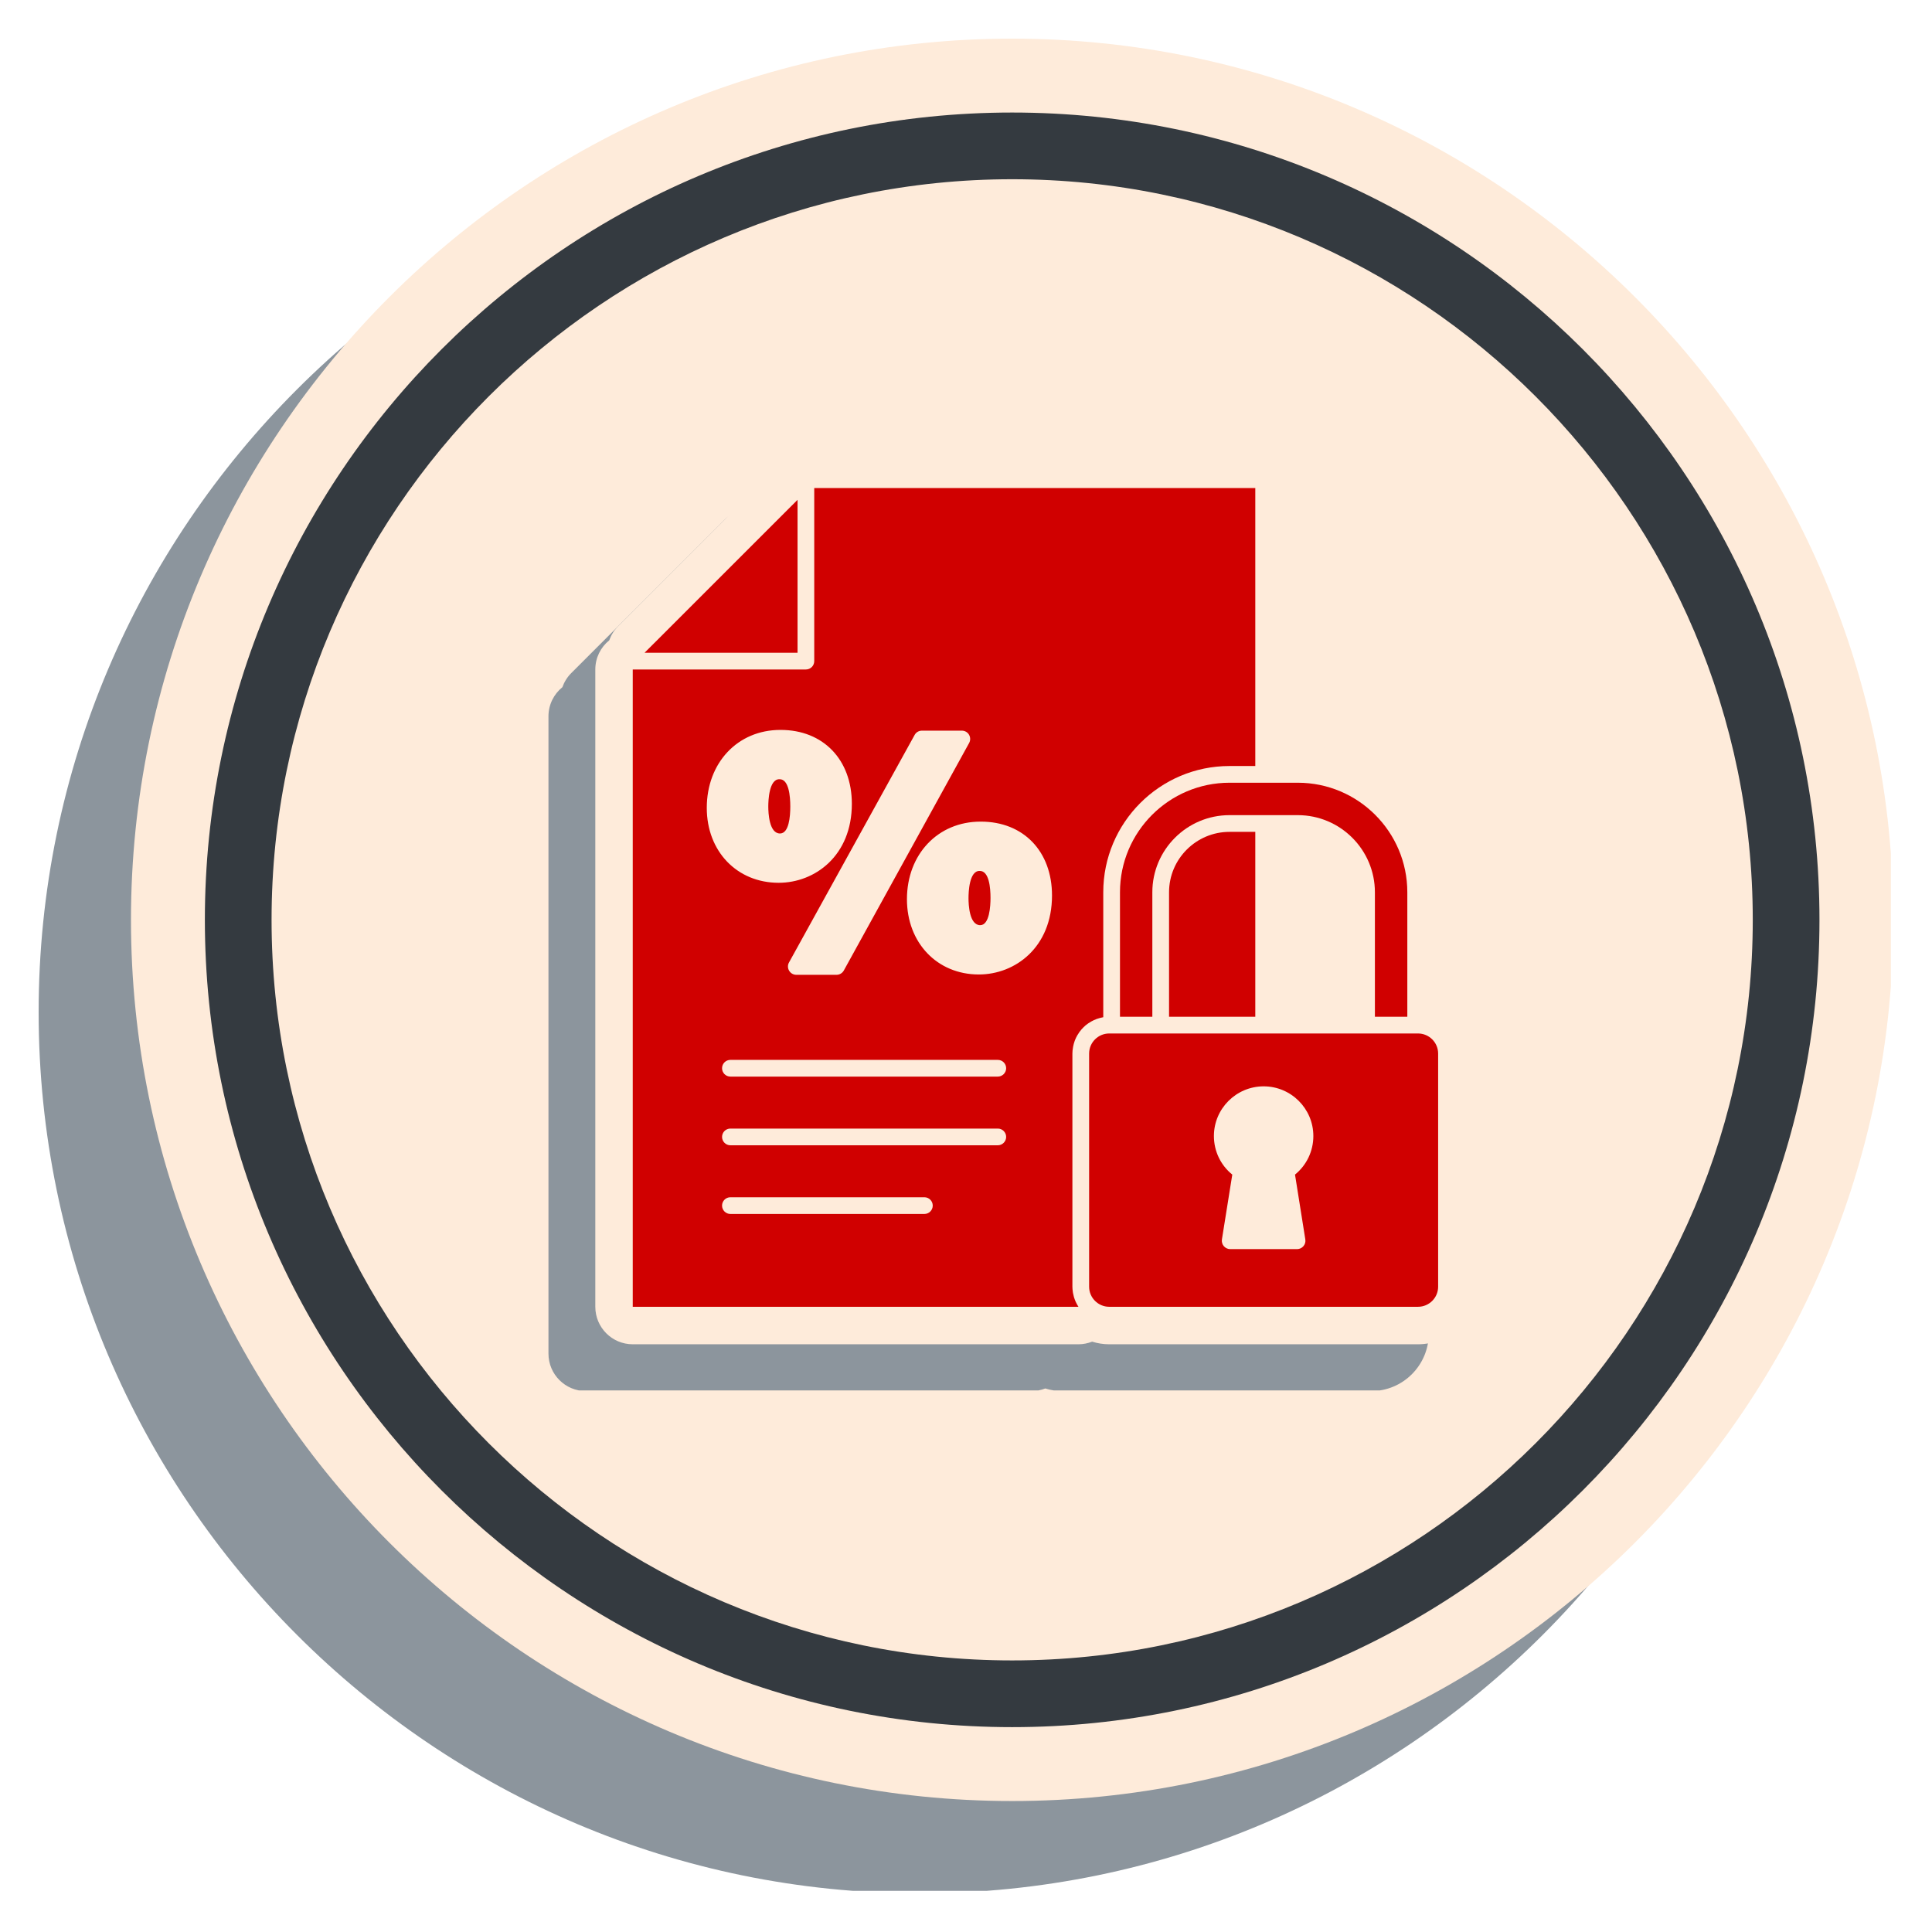
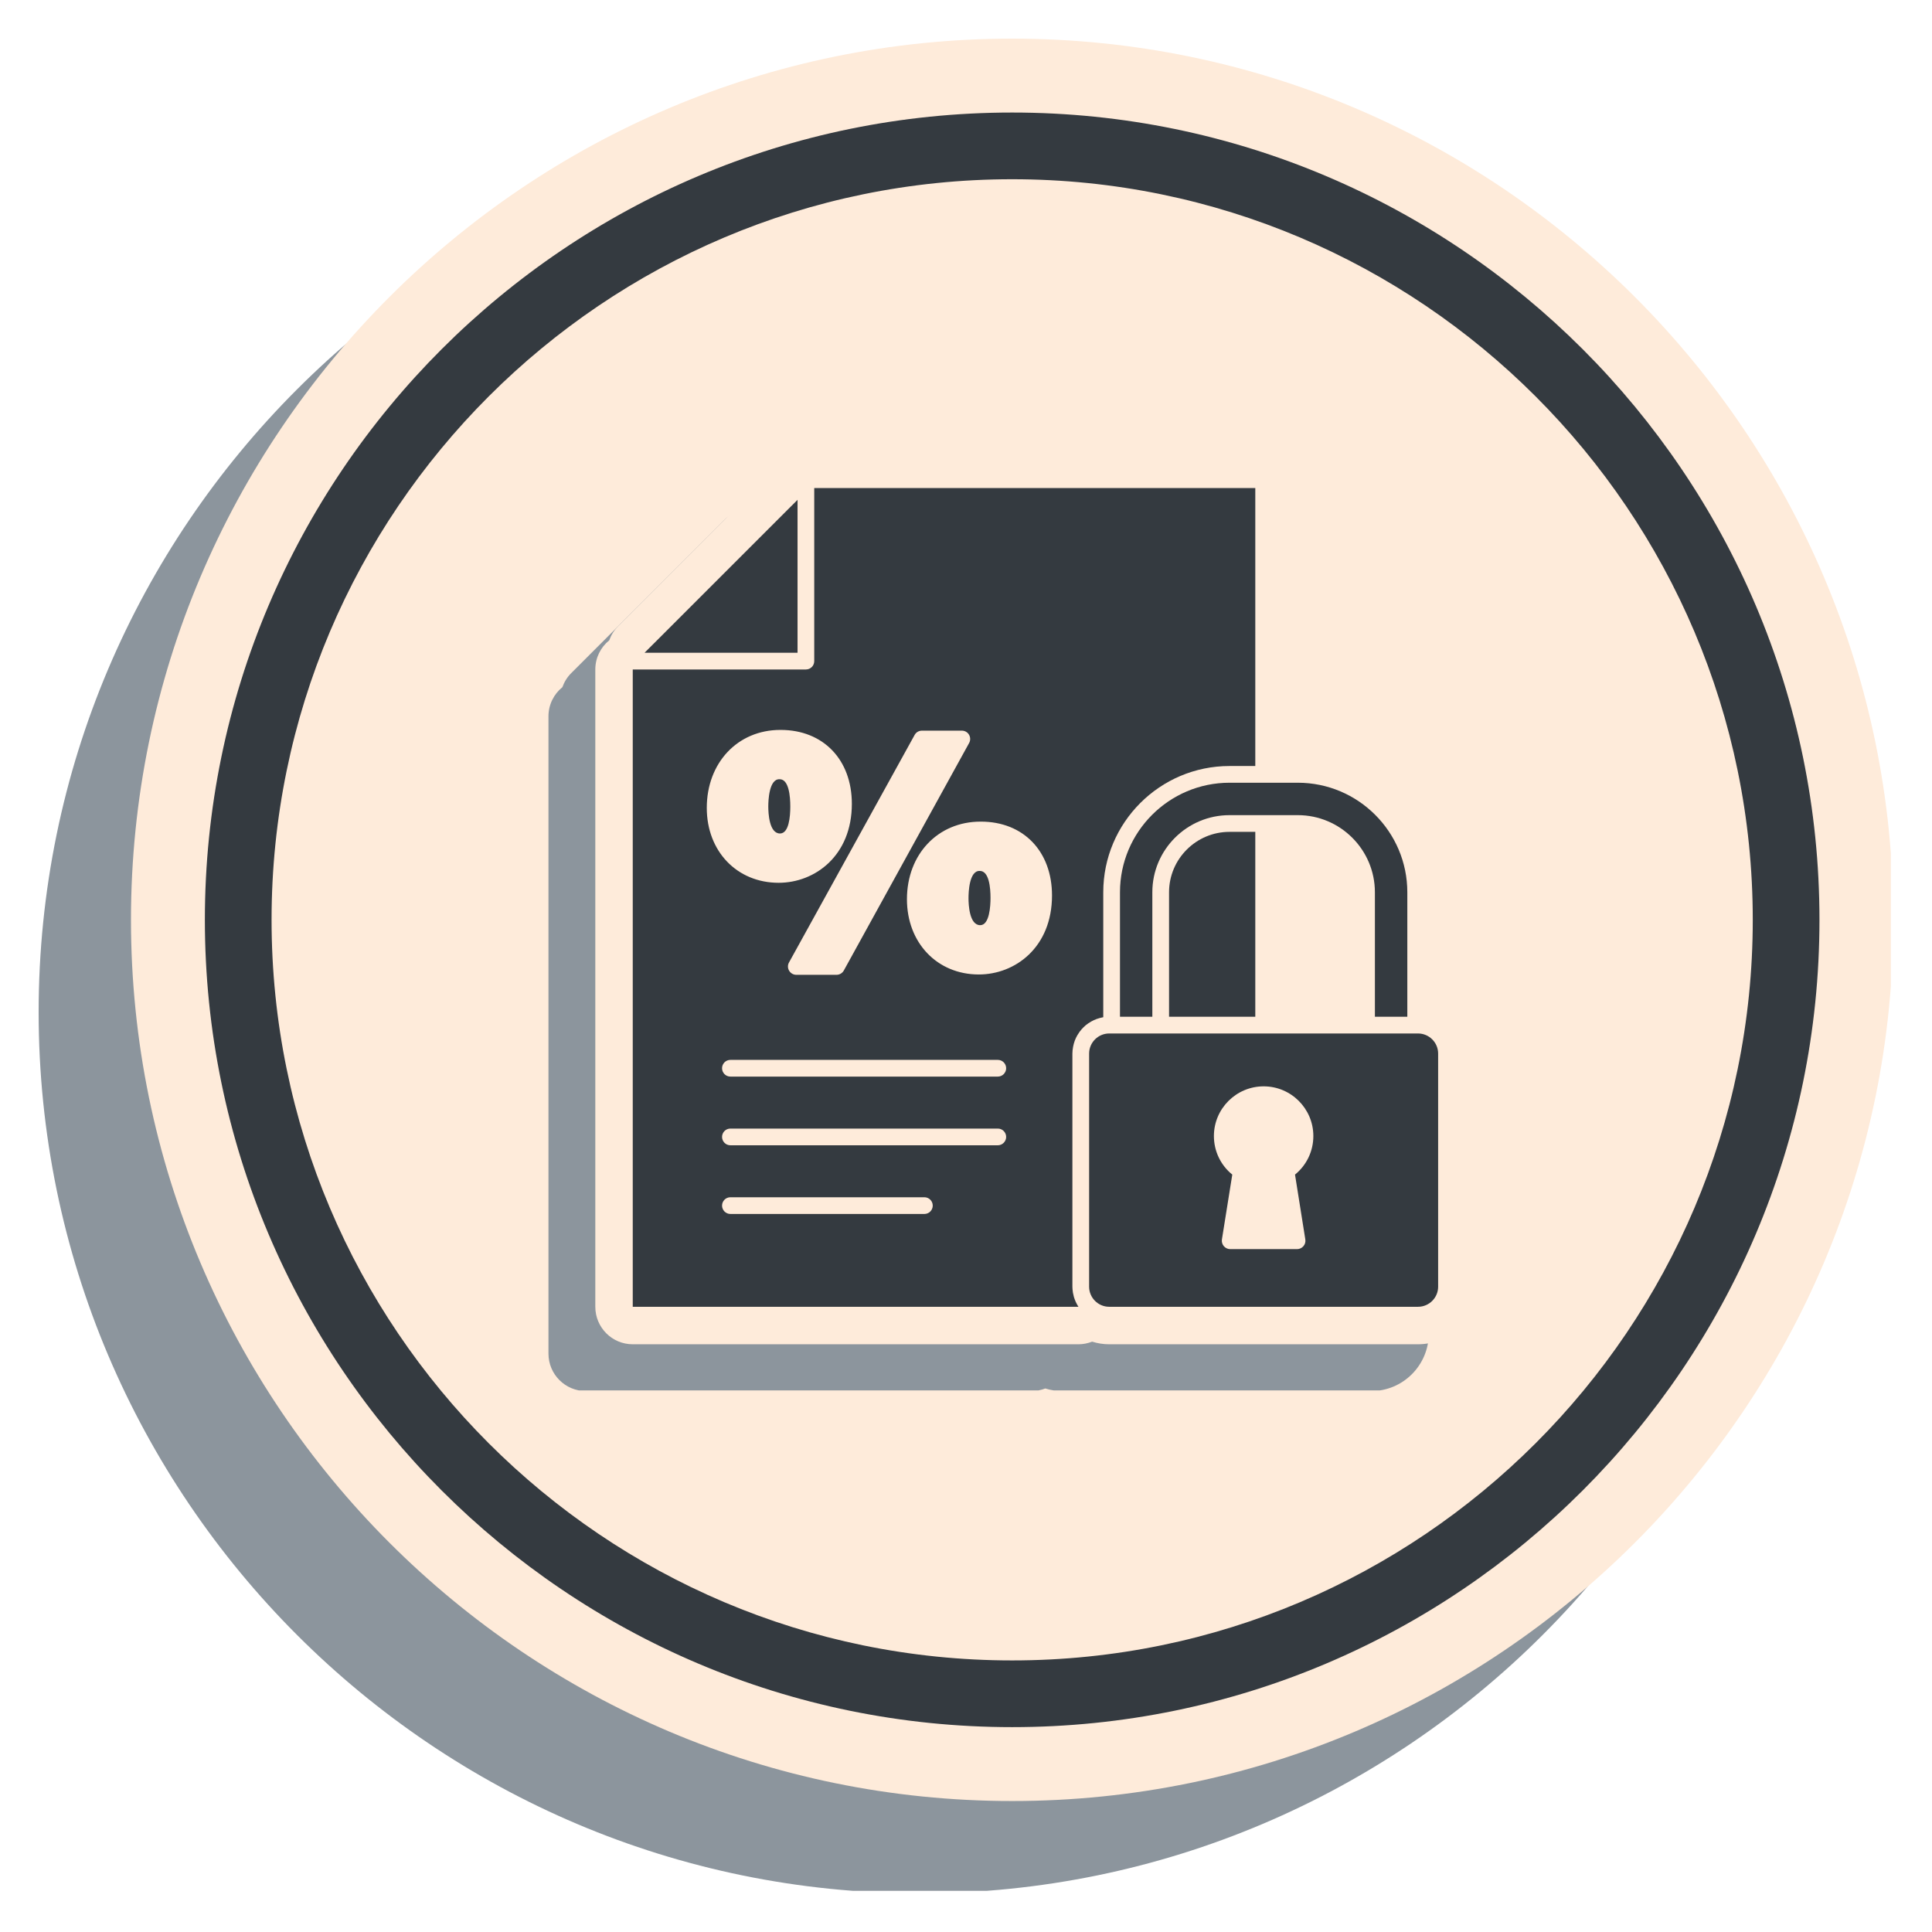
<svg xmlns="http://www.w3.org/2000/svg" width="600" height="600" viewBox="0 0 600 600" version="1.1" preserveAspectRatio="xMidYMid meet" role="img">
  <defs>
    <clipPath id="b336865c1f">
      <path d="M 312.699 297 L 375 297 L 375 359.816 L 312.699 359.816 Z M 312.699 297 " clip-rule="nonzero" />
    </clipPath>
    <clipPath id="aacb6e3ed0">
      <path d="M 316 293.914 L 377.852 293.914 L 377.852 357 L 316 357 Z M 316 293.914 " clip-rule="nonzero" />
    </clipPath>
    <clipPath id="0501ec5aed">
      <path d="M 544.297 8 L 701 8 L 701 164.008 L 544.297 164.008 Z M 544.297 8 " clip-rule="nonzero" />
    </clipPath>
    <clipPath id="6736ef92cd">
      <path d="M 552 0 L 708.305 0 L 708.305 157 L 552 157 Z M 552 0 " clip-rule="nonzero" />
    </clipPath>
  </defs>
  <g id="existing-circle-frame" transform="translate(12 12) scale(3.507266) translate(-544.2969 0)">
    <g clip-path="url(#0501ec5aed)">
      <path fill="#8c959d" d="M 622.324 164.23 C 579.301 164.23 544.297 129.227 544.297 86.203 C 544.297 43.18 579.301 8.176 622.324 8.176 C 665.348 8.176 700.352 43.18 700.352 86.203 C 700.352 129.227 665.348 164.23 622.324 164.23 " fill-opacity="1" fill-rule="nonzero" />
    </g>
    <g clip-path="url(#6736ef92cd)">
      <path fill="#feebda" d="M 630.5 0 C 587.477 0 552.473 35.004 552.473 78.027 C 552.473 121.051 587.477 156.055 630.5 156.055 C 673.523 156.055 708.527 121.051 708.527 78.027 C 708.527 35.004 673.523 0 630.5 0 " fill-opacity="1" fill-rule="nonzero" />
    </g>
    <path fill="#343a40" d="M 630.5 143.605 C 594.34 143.605 564.922 114.188 564.922 78.027 C 564.922 41.867 594.34 12.449 630.5 12.449 C 666.66 12.449 696.078 41.867 696.078 78.027 C 696.078 114.188 666.66 143.605 630.5 143.605 Z M 630.5 6.543 C 591.086 6.543 559.016 38.609 559.016 78.027 C 559.016 117.445 591.086 149.512 630.5 149.512 C 669.918 149.512 701.984 117.445 701.984 78.027 C 701.984 38.609 669.918 6.543 630.5 6.543 " fill-opacity="1" fill-rule="nonzero" />
  </g>
  <g id="quantitative-motif-placement" transform="translate(314.3373 285.6627) scale(4.429036) translate(-345.2333 -326.8206)">
    <g id="existing-quantitative-motif">
      <g clip-path="url(#b336865c1f)">
        <path fill="#8c959d" d="M 370.41 359.863 L 348.758 359.863 C 348.34 359.863 347.934 359.801 347.555 359.68 C 347.254 359.797 346.93 359.863 346.594 359.863 L 315.344 359.863 C 313.895 359.863 312.719 358.688 312.719 357.238 L 312.719 312.551 C 312.719 311.723 313.102 310.988 313.695 310.508 C 313.824 310.145 314.031 309.805 314.316 309.52 L 325.043 298.797 C 325.324 298.512 325.664 298.305 326.027 298.176 C 326.508 297.578 327.246 297.199 328.07 297.199 L 358.996 297.199 C 360.449 297.199 361.625 298.375 361.625 299.824 L 361.625 317.863 L 361.977 317.863 C 367.66 317.863 372.285 322.488 372.285 328.172 L 372.285 335.906 C 373.566 336.586 374.445 337.934 374.445 339.48 L 374.445 355.828 C 374.445 358.051 372.637 359.863 370.41 359.863 " fill-opacity="1" fill-rule="nonzero" />
      </g>
      <g clip-path="url(#aacb6e3ed0)">
        <path fill="#feebda" d="M 375.566 332.625 L 375.566 324.887 C 375.566 319.203 370.945 314.582 365.262 314.582 L 364.906 314.582 L 364.906 296.543 C 364.906 295.09 363.73 293.914 362.281 293.914 L 331.355 293.914 C 330.527 293.914 329.793 294.297 329.312 294.891 C 328.945 295.02 328.609 295.23 328.324 295.512 L 317.602 306.238 C 317.316 306.52 317.109 306.859 316.98 307.223 C 316.383 307.703 316.004 308.441 316.004 309.266 L 316.004 353.953 C 316.004 355.406 317.18 356.582 318.629 356.582 L 349.879 356.582 C 350.211 356.582 350.539 356.516 350.84 356.398 C 351.219 356.516 351.621 356.582 352.039 356.582 L 373.691 356.582 C 375.918 356.582 377.73 354.77 377.73 352.543 L 377.73 336.199 C 377.73 334.648 376.852 333.301 375.566 332.625 " fill-opacity="1" fill-rule="nonzero" />
      </g>
-       <path fill="#d00000" d="M 365.789 349.23 C 365.816 349.398 365.77 349.574 365.656 349.703 C 365.547 349.832 365.383 349.91 365.211 349.91 L 360.52 349.91 C 360.348 349.91 360.188 349.832 360.074 349.703 C 359.965 349.574 359.914 349.398 359.941 349.23 L 360.668 344.684 C 359.855 344.027 359.379 343.043 359.379 341.98 C 359.379 340.059 360.945 338.496 362.867 338.496 C 364.789 338.496 366.352 340.059 366.352 341.98 C 366.352 343.039 365.879 344.023 365.066 344.684 Z M 373.691 334.789 L 352.039 334.789 C 351.262 334.789 350.629 335.422 350.629 336.199 L 350.629 352.543 C 350.629 353.32 351.262 353.953 352.039 353.953 L 373.691 353.953 C 374.469 353.953 375.102 353.32 375.102 352.543 L 375.102 336.199 C 375.102 335.422 374.469 334.789 373.691 334.789 " fill-opacity="1" fill-rule="nonzero" />
-       <path fill="#d00000" d="M 328.953 320.766 C 329.582 320.766 329.676 319.582 329.676 318.875 C 329.676 318.16 329.578 316.961 328.93 316.961 L 328.906 316.961 C 328.191 316.961 328.133 318.426 328.133 318.875 C 328.133 319.32 328.191 320.766 328.953 320.766 " fill-opacity="1" fill-rule="nonzero" />
-       <path fill="#d00000" d="M 342.965 323.391 L 342.941 323.391 C 342.227 323.391 342.172 324.855 342.172 325.305 C 342.172 325.75 342.23 327.195 342.992 327.195 C 343.645 327.195 343.715 325.855 343.715 325.281 C 343.715 324.574 343.617 323.391 342.965 323.391 " fill-opacity="1" fill-rule="nonzero" />
-       <path fill="#d00000" d="M 352.793 324.887 L 352.793 333.617 L 355.062 333.617 L 355.062 324.887 C 355.062 321.906 357.488 319.48 360.473 319.48 L 365.262 319.48 C 368.242 319.48 370.668 321.906 370.668 324.887 L 370.668 333.617 L 372.941 333.617 L 372.941 324.887 C 372.941 320.652 369.496 317.207 365.262 317.207 L 360.473 317.207 C 356.238 317.207 352.793 320.652 352.793 324.887 " fill-opacity="1" fill-rule="nonzero" />
-       <path fill="#d00000" d="M 330.184 297.371 L 319.457 308.094 L 330.184 308.094 Z M 330.184 297.371 " fill-opacity="1" fill-rule="nonzero" />
-       <path fill="#d00000" d="M 356.234 324.887 L 356.234 333.617 L 362.281 333.617 L 362.281 320.652 L 360.473 320.652 C 358.137 320.652 356.234 322.551 356.234 324.887 " fill-opacity="1" fill-rule="nonzero" />
-       <path fill="#d00000" d="M 342.895 330.652 C 339.977 330.652 337.855 328.434 337.855 325.375 C 337.855 322.223 340.027 319.934 343.016 319.934 L 343.039 319.934 C 346.023 319.934 348.027 322.016 348.027 325.113 C 348.027 328.75 345.445 330.652 342.895 330.652 Z M 344.227 337.812 L 325.477 337.812 C 325.152 337.812 324.891 337.547 324.891 337.227 C 324.891 336.902 325.152 336.641 325.477 336.641 L 344.227 336.641 C 344.547 336.641 344.812 336.902 344.812 337.227 C 344.812 337.547 344.547 337.812 344.227 337.812 Z M 344.227 342.629 L 325.477 342.629 C 325.152 342.629 324.891 342.363 324.891 342.043 C 324.891 341.719 325.152 341.457 325.477 341.457 L 344.227 341.457 C 344.547 341.457 344.812 341.719 344.812 342.043 C 344.812 342.363 344.547 342.629 344.227 342.629 Z M 339.078 347.445 L 325.477 347.445 C 325.152 347.445 324.891 347.18 324.891 346.859 C 324.891 346.535 325.152 346.273 325.477 346.273 L 339.078 346.273 C 339.402 346.273 339.664 346.535 339.664 346.859 C 339.664 347.18 339.402 347.445 339.078 347.445 Z M 328.977 313.504 L 329 313.504 C 331.984 313.504 333.992 315.586 333.992 318.688 C 333.992 322.32 331.41 324.223 328.859 324.223 C 325.938 324.223 323.82 322.016 323.82 318.973 C 323.82 315.805 325.988 313.504 328.977 313.504 Z M 338.906 313.555 L 341.703 313.555 C 341.91 313.555 342.102 313.66 342.207 313.84 C 342.312 314.02 342.316 314.238 342.215 314.422 L 333.43 330.371 C 333.328 330.559 333.129 330.676 332.918 330.676 L 330.098 330.676 C 329.891 330.676 329.699 330.566 329.594 330.387 C 329.488 330.211 329.484 329.988 329.586 329.809 L 338.395 313.855 C 338.496 313.668 338.695 313.555 338.906 313.555 Z M 350.785 333.945 C 350.898 333.883 351.016 333.828 351.137 333.781 C 351.16 333.773 351.184 333.766 351.207 333.758 C 351.332 333.715 351.457 333.68 351.586 333.656 C 351.598 333.656 351.609 333.652 351.621 333.648 L 351.621 324.887 C 351.621 320.008 355.59 316.035 360.473 316.035 L 362.281 316.035 L 362.281 296.543 L 331.355 296.543 L 331.355 308.68 C 331.355 309.004 331.094 309.266 330.77 309.266 L 318.629 309.266 L 318.629 353.953 L 349.879 353.953 C 349.871 353.941 349.867 353.93 349.859 353.918 C 349.809 353.84 349.766 353.762 349.727 353.68 C 349.711 353.652 349.699 353.629 349.688 353.602 C 349.645 353.504 349.605 353.402 349.574 353.301 C 349.566 353.285 349.566 353.273 349.562 353.262 C 349.535 353.168 349.516 353.07 349.496 352.973 C 349.492 352.941 349.488 352.914 349.484 352.883 C 349.469 352.773 349.457 352.66 349.457 352.543 L 349.457 336.199 C 349.457 336.051 349.473 335.906 349.5 335.762 C 349.5 335.746 349.504 335.73 349.508 335.711 C 349.531 335.578 349.57 335.449 349.613 335.324 C 349.621 335.305 349.629 335.281 349.637 335.258 C 349.684 335.137 349.742 335.02 349.805 334.91 C 349.816 334.891 349.832 334.871 349.844 334.852 C 349.91 334.738 349.984 334.633 350.07 334.535 C 350.082 334.52 350.094 334.508 350.105 334.492 C 350.195 334.395 350.289 334.297 350.391 334.211 L 350.402 334.203 C 350.508 334.117 350.617 334.043 350.734 333.977 C 350.75 333.965 350.766 333.953 350.785 333.945 " fill-opacity="1" fill-rule="nonzero" />
+       <path fill="#343a40" d="M 365.789 349.23 C 365.816 349.398 365.77 349.574 365.656 349.703 C 365.547 349.832 365.383 349.91 365.211 349.91 L 360.52 349.91 C 360.348 349.91 360.188 349.832 360.074 349.703 C 359.965 349.574 359.914 349.398 359.941 349.23 L 360.668 344.684 C 359.855 344.027 359.379 343.043 359.379 341.98 C 359.379 340.059 360.945 338.496 362.867 338.496 C 364.789 338.496 366.352 340.059 366.352 341.98 C 366.352 343.039 365.879 344.023 365.066 344.684 Z M 373.691 334.789 L 352.039 334.789 C 351.262 334.789 350.629 335.422 350.629 336.199 L 350.629 352.543 C 350.629 353.32 351.262 353.953 352.039 353.953 L 373.691 353.953 C 374.469 353.953 375.102 353.32 375.102 352.543 L 375.102 336.199 C 375.102 335.422 374.469 334.789 373.691 334.789 " fill-opacity="1" fill-rule="nonzero" />
+       <path fill="#343a40" d="M 328.953 320.766 C 329.582 320.766 329.676 319.582 329.676 318.875 C 329.676 318.16 329.578 316.961 328.93 316.961 L 328.906 316.961 C 328.191 316.961 328.133 318.426 328.133 318.875 C 328.133 319.32 328.191 320.766 328.953 320.766 " fill-opacity="1" fill-rule="nonzero" />
+       <path fill="#343a40" d="M 342.965 323.391 L 342.941 323.391 C 342.227 323.391 342.172 324.855 342.172 325.305 C 342.172 325.75 342.23 327.195 342.992 327.195 C 343.645 327.195 343.715 325.855 343.715 325.281 C 343.715 324.574 343.617 323.391 342.965 323.391 " fill-opacity="1" fill-rule="nonzero" />
+       <path fill="#343a40" d="M 352.793 324.887 L 352.793 333.617 L 355.062 333.617 L 355.062 324.887 C 355.062 321.906 357.488 319.48 360.473 319.48 L 365.262 319.48 C 368.242 319.48 370.668 321.906 370.668 324.887 L 370.668 333.617 L 372.941 333.617 L 372.941 324.887 C 372.941 320.652 369.496 317.207 365.262 317.207 L 360.473 317.207 C 356.238 317.207 352.793 320.652 352.793 324.887 " fill-opacity="1" fill-rule="nonzero" />
+       <path fill="#343a40" d="M 330.184 297.371 L 319.457 308.094 L 330.184 308.094 Z M 330.184 297.371 " fill-opacity="1" fill-rule="nonzero" />
+       <path fill="#343a40" d="M 356.234 324.887 L 356.234 333.617 L 362.281 333.617 L 362.281 320.652 L 360.473 320.652 C 358.137 320.652 356.234 322.551 356.234 324.887 " fill-opacity="1" fill-rule="nonzero" />
+       <path fill="#343a40" d="M 342.895 330.652 C 339.977 330.652 337.855 328.434 337.855 325.375 C 337.855 322.223 340.027 319.934 343.016 319.934 L 343.039 319.934 C 346.023 319.934 348.027 322.016 348.027 325.113 C 348.027 328.75 345.445 330.652 342.895 330.652 Z M 344.227 337.812 L 325.477 337.812 C 325.152 337.812 324.891 337.547 324.891 337.227 C 324.891 336.902 325.152 336.641 325.477 336.641 L 344.227 336.641 C 344.547 336.641 344.812 336.902 344.812 337.227 C 344.812 337.547 344.547 337.812 344.227 337.812 Z M 344.227 342.629 L 325.477 342.629 C 325.152 342.629 324.891 342.363 324.891 342.043 C 324.891 341.719 325.152 341.457 325.477 341.457 L 344.227 341.457 C 344.547 341.457 344.812 341.719 344.812 342.043 C 344.812 342.363 344.547 342.629 344.227 342.629 Z M 339.078 347.445 L 325.477 347.445 C 325.152 347.445 324.891 347.18 324.891 346.859 C 324.891 346.535 325.152 346.273 325.477 346.273 L 339.078 346.273 C 339.402 346.273 339.664 346.535 339.664 346.859 C 339.664 347.18 339.402 347.445 339.078 347.445 Z M 328.977 313.504 L 329 313.504 C 331.984 313.504 333.992 315.586 333.992 318.688 C 333.992 322.32 331.41 324.223 328.859 324.223 C 325.938 324.223 323.82 322.016 323.82 318.973 C 323.82 315.805 325.988 313.504 328.977 313.504 Z M 338.906 313.555 L 341.703 313.555 C 341.91 313.555 342.102 313.66 342.207 313.84 C 342.312 314.02 342.316 314.238 342.215 314.422 L 333.43 330.371 C 333.328 330.559 333.129 330.676 332.918 330.676 L 330.098 330.676 C 329.891 330.676 329.699 330.566 329.594 330.387 C 329.488 330.211 329.484 329.988 329.586 329.809 L 338.395 313.855 C 338.496 313.668 338.695 313.555 338.906 313.555 Z M 350.785 333.945 C 350.898 333.883 351.016 333.828 351.137 333.781 C 351.16 333.773 351.184 333.766 351.207 333.758 C 351.332 333.715 351.457 333.68 351.586 333.656 C 351.598 333.656 351.609 333.652 351.621 333.648 L 351.621 324.887 C 351.621 320.008 355.59 316.035 360.473 316.035 L 362.281 316.035 L 362.281 296.543 L 331.355 296.543 L 331.355 308.68 C 331.355 309.004 331.094 309.266 330.77 309.266 L 318.629 309.266 L 318.629 353.953 L 349.879 353.953 C 349.871 353.941 349.867 353.93 349.859 353.918 C 349.809 353.84 349.766 353.762 349.727 353.68 C 349.711 353.652 349.699 353.629 349.688 353.602 C 349.645 353.504 349.605 353.402 349.574 353.301 C 349.566 353.285 349.566 353.273 349.562 353.262 C 349.535 353.168 349.516 353.07 349.496 352.973 C 349.492 352.941 349.488 352.914 349.484 352.883 C 349.469 352.773 349.457 352.66 349.457 352.543 L 349.457 336.199 C 349.457 336.051 349.473 335.906 349.5 335.762 C 349.5 335.746 349.504 335.73 349.508 335.711 C 349.531 335.578 349.57 335.449 349.613 335.324 C 349.621 335.305 349.629 335.281 349.637 335.258 C 349.684 335.137 349.742 335.02 349.805 334.91 C 349.816 334.891 349.832 334.871 349.844 334.852 C 349.91 334.738 349.984 334.633 350.07 334.535 C 350.082 334.52 350.094 334.508 350.105 334.492 C 350.195 334.395 350.289 334.297 350.391 334.211 L 350.402 334.203 C 350.508 334.117 350.617 334.043 350.734 333.977 C 350.75 333.965 350.766 333.953 350.785 333.945 " fill-opacity="1" fill-rule="nonzero" />
    </g>
  </g>
</svg>
